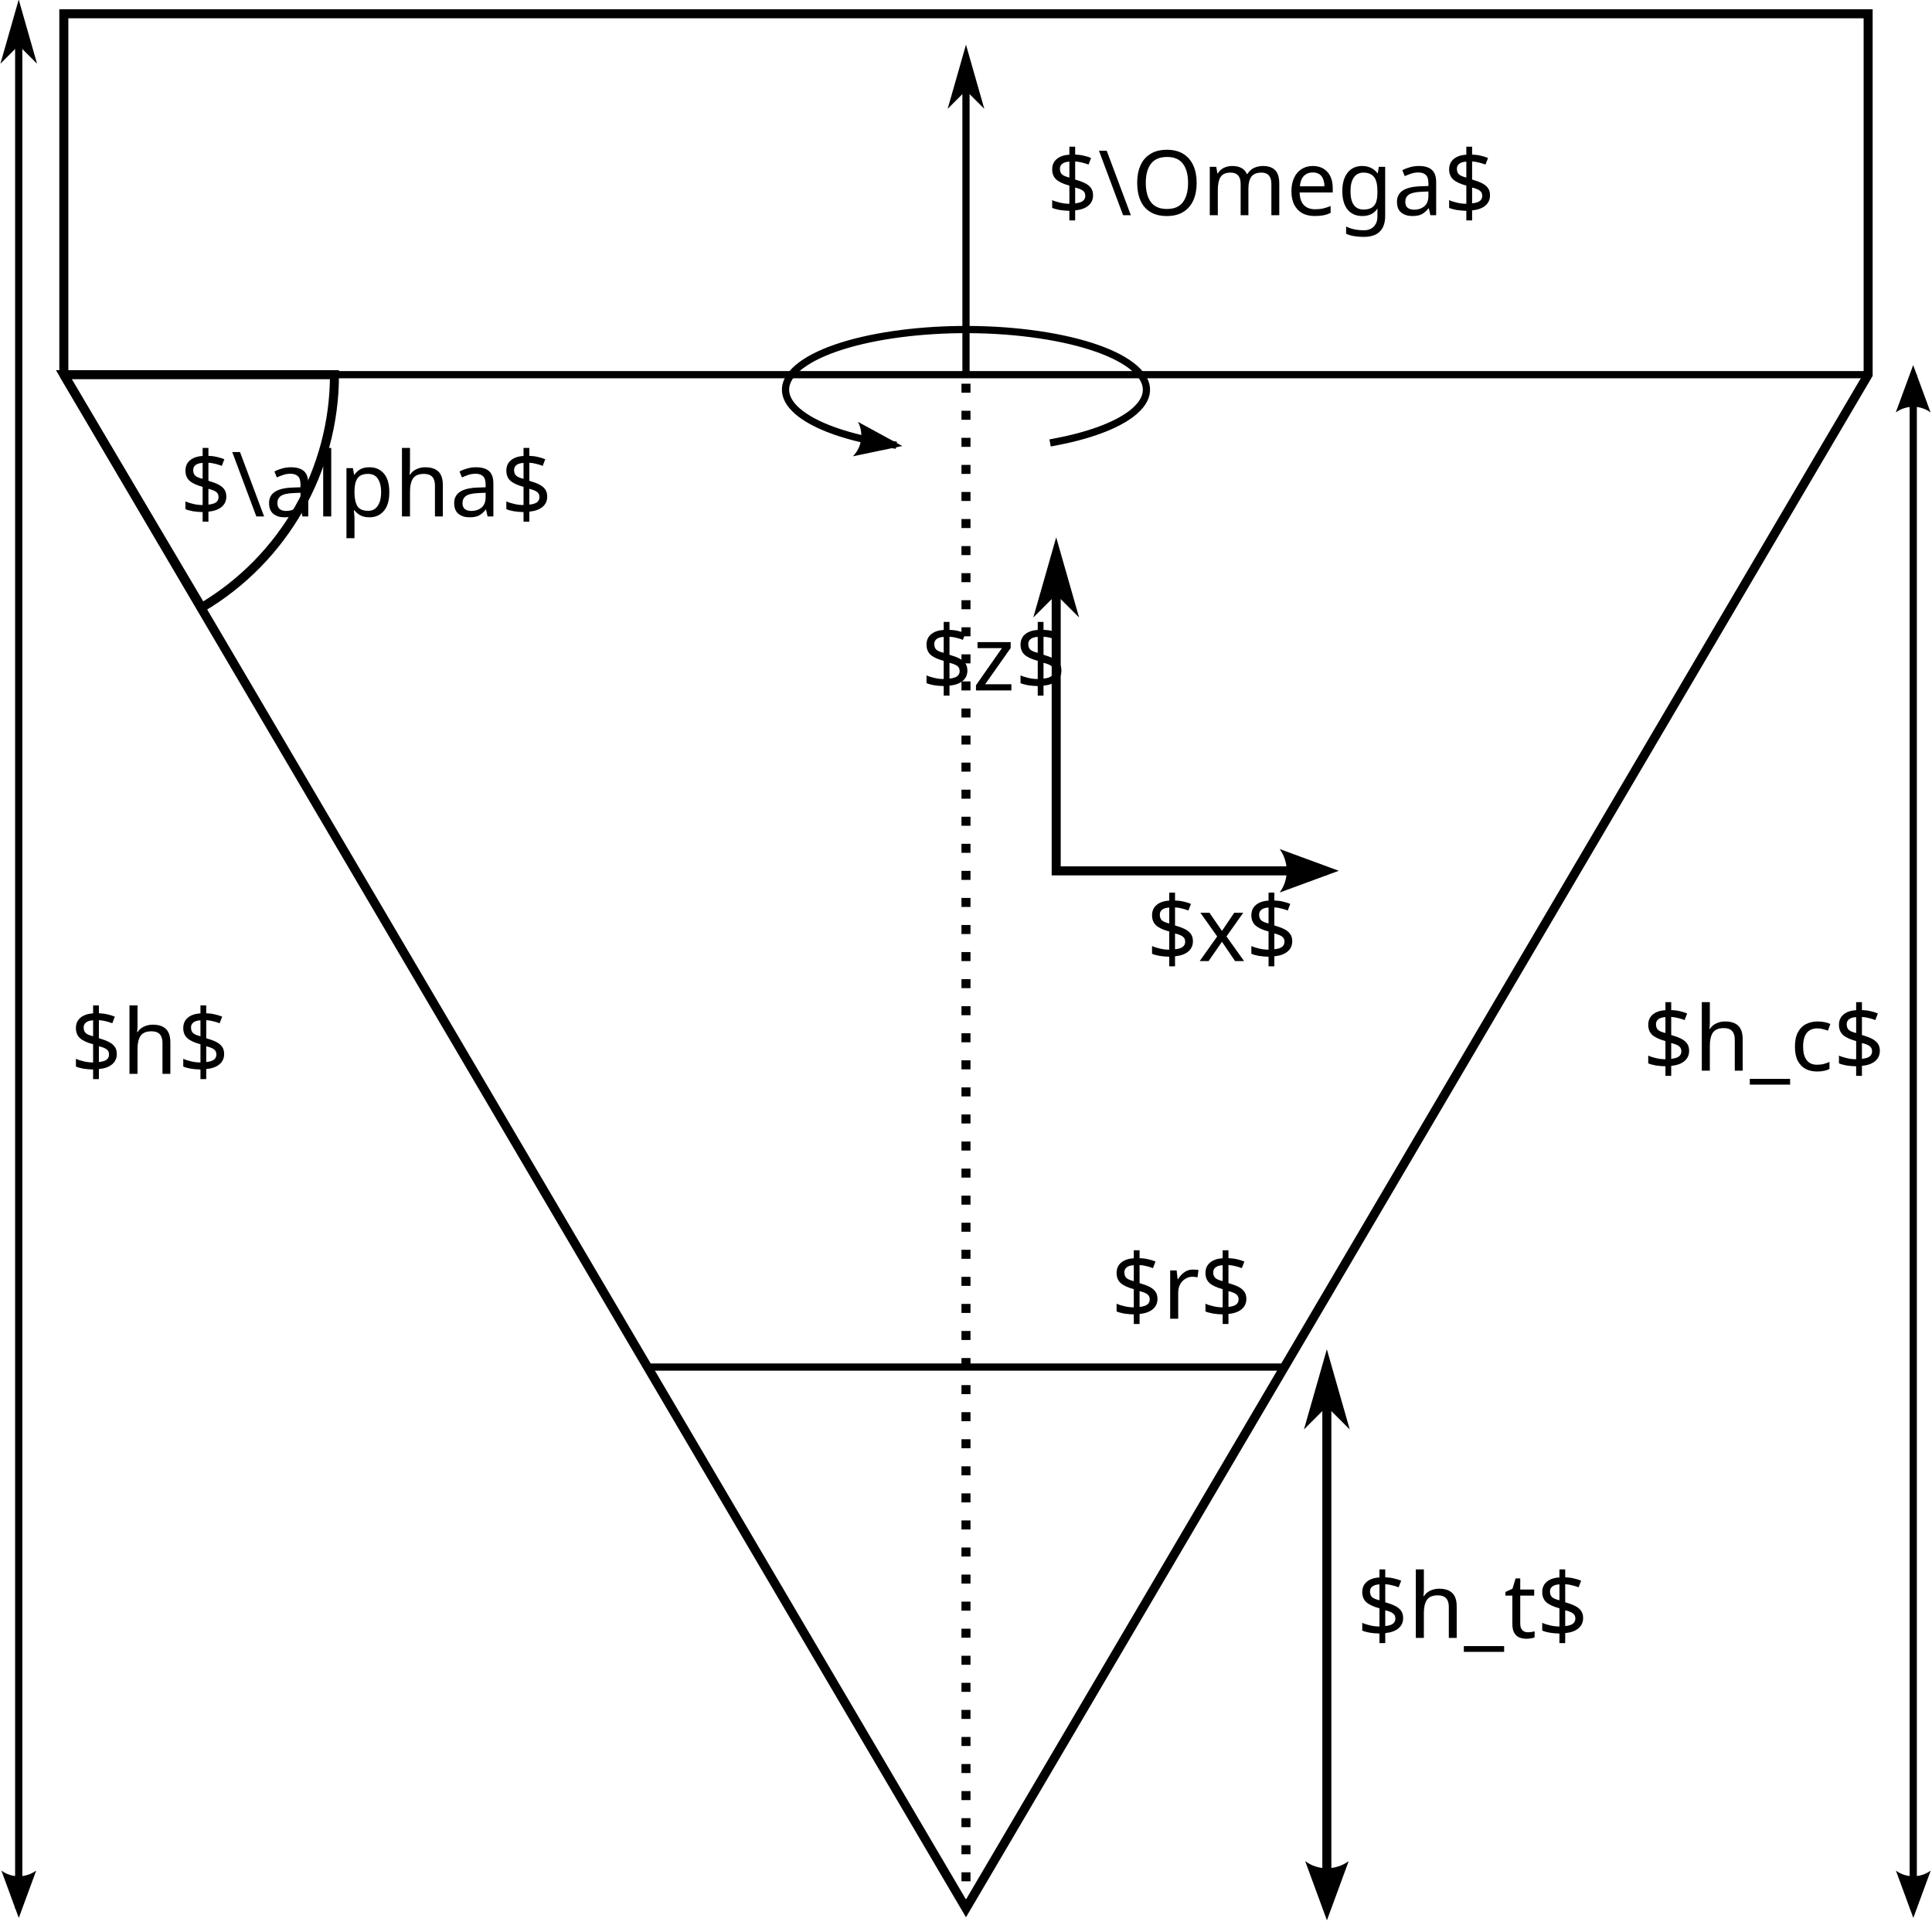
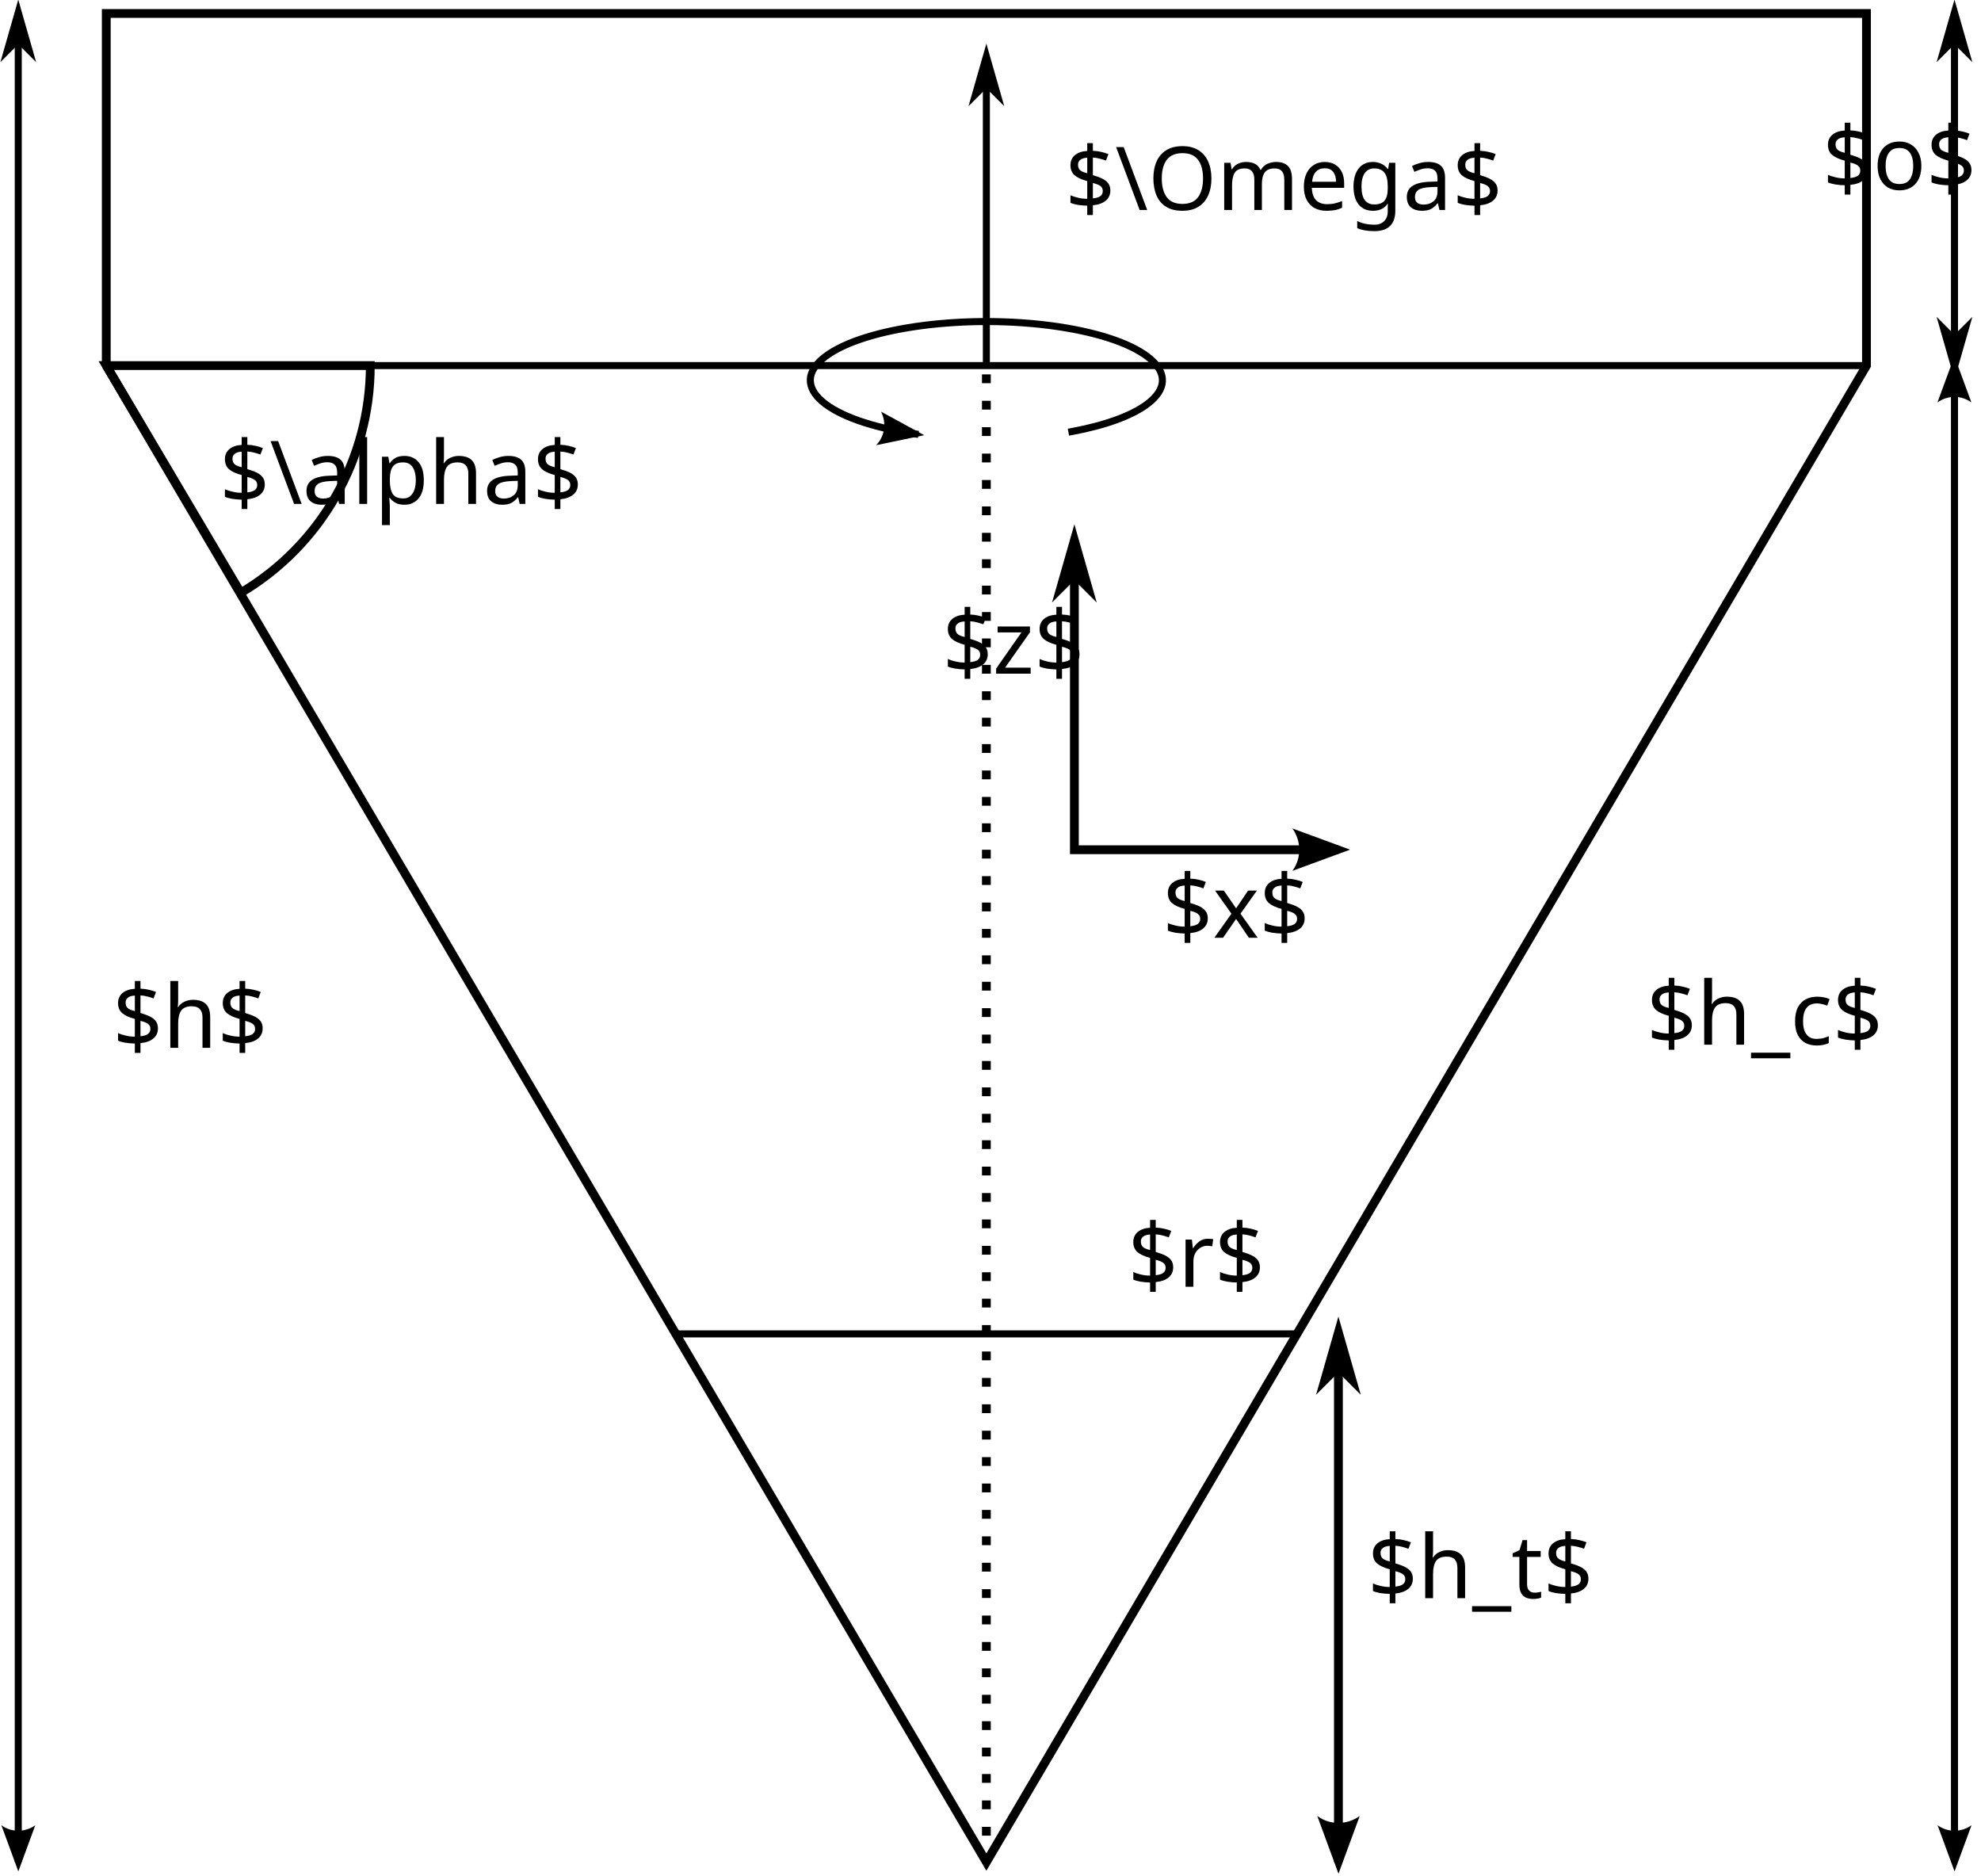
- <svg xmlns="http://www.w3.org/2000/svg" width="214.154" height="213.04" id="svg2" version="1.1">
+ <svg xmlns="http://www.w3.org/2000/svg" width="225.088" height="213.04" id="svg2" version="1.1">
  <defs id="defs4">
    <marker orient="auto" refY="0" refX="0" id="Arrow1Mend" style="overflow:visible">
      <path id="path3788" d="M 0,0 5,-5 -12.5,0 5,5 0,0 z" style="fill-rule:evenodd;stroke:#000000;stroke-width:1pt" transform="matrix(-0.4,0,0,-0.4,-4,0)" />
    </marker>
    <marker orient="auto" refY="0" refX="0" id="Arrow1Mstart" style="overflow:visible">
      <path id="path3785" d="M 0,0 5,-5 -12.5,0 5,5 0,0 z" style="fill-rule:evenodd;stroke:#000000;stroke-width:1pt" transform="matrix(0.4,0,0,0.4,4,0)" />
    </marker>
    <marker orient="auto" refY="0" refX="0" id="Arrow2Lend" style="overflow:visible">
      <path id="path3800" style="fill-rule:evenodd;stroke-width:0.625;stroke-linejoin:round" d="M 8.719,4.034 -2.207,0.016 8.719,-4.002 c -1.745,2.372 -1.735,5.617 -6e-7,8.035 z" transform="matrix(-1.1,0,0,-1.1,-1.1,0)" />
    </marker>
    <marker orient="auto" refY="0" refX="0" id="Arrow2Mend" style="overflow:visible">
      <path id="path3806" style="fill-rule:evenodd;stroke-width:0.625;stroke-linejoin:round" d="M 8.719,4.034 -2.207,0.016 8.719,-4.002 c -1.745,2.372 -1.735,5.617 -6e-7,8.035 z" transform="scale(-0.6,-0.6)" />
    </marker>
    <marker orient="auto" refY="0" refX="0" id="Arrow2Mstart" style="overflow:visible">
      <path id="path3803" style="fill-rule:evenodd;stroke-width:0.625;stroke-linejoin:round" d="M 8.719,4.034 -2.207,0.016 8.719,-4.002 c -1.745,2.372 -1.735,5.617 -6e-7,8.035 z" transform="scale(0.6,0.6)" />
    </marker>
    <marker orient="auto" refY="0" refX="0" id="Arrow2Lstart" style="overflow:visible">
      <path id="path3797" style="fill-rule:evenodd;stroke-width:0.625;stroke-linejoin:round" d="M 8.719,4.034 -2.207,0.016 8.719,-4.002 c -1.745,2.372 -1.735,5.617 -6e-7,8.035 z" transform="matrix(1.1,0,0,1.1,1.1,0)" />
    </marker>
  </defs>
-   <g id="layer1" transform="translate(-202.9249,-250.8322)">
-     <g id="g8434">
+   <g id="layer1" transform="translate(-197.9249,-250.8322)">
+     <g id="g4283">
      <path d="m 240,292.362 c 0,10.602 -5.596,20.417 -14.719,25.817 L 210,292.362 z" id="path5757" style="fill:none;stroke:#000000;stroke-width:1;stroke-linecap:square;stroke-linejoin:miter;stroke-miterlimit:4;stroke-opacity:1;stroke-dasharray:none;stroke-dashoffset:0" />
      <path id="path2995" d="m 210,292.362 0,-40 200,0 0,40 -100,170 -100,-170" style="fill:none;stroke:#000000;stroke-width:1px;stroke-linecap:butt;stroke-linejoin:miter;stroke-opacity:1" />
      <path id="path2999" d="m 275,402.362 70,0" style="fill:none;stroke:#000000;stroke-width:0.8;stroke-linecap:butt;stroke-linejoin:miter;stroke-miterlimit:4;stroke-opacity:1;stroke-dasharray:none" />
-       <path id="path4597" d="m 415,292.362 0,170" style="fill:none;stroke:#000000;stroke-width:0.8;stroke-linecap:butt;stroke-linejoin:miter;stroke-miterlimit:4;stroke-opacity:1;stroke-dasharray:none;marker-start:url(#Arrow2Mstart);marker-end:url(#Arrow2Mend)" />
-       <path id="path5353" d="m 205,252.362 0,210" style="fill:none;stroke:#000000;stroke-width:0.8;stroke-linecap:butt;stroke-linejoin:miter;stroke-miterlimit:4;stroke-opacity:1;stroke-dasharray:none;marker-start:url(#Arrow1Mstart);marker-end:url(#Arrow2Mend)" />
+       <path id="path4597" d="m 420,292.362 0,170" style="fill:none;stroke:#000000;stroke-width:0.8;stroke-linecap:butt;stroke-linejoin:miter;stroke-miterlimit:4;stroke-opacity:1;stroke-dasharray:none;marker-start:url(#Arrow2Mstart);marker-end:url(#Arrow2Mend)" />
+       <path id="path5353" d="m 200,252.362 0,210" style="fill:none;stroke:#000000;stroke-width:0.8;stroke-linecap:butt;stroke-linejoin:miter;stroke-miterlimit:4;stroke-opacity:1;stroke-dasharray:none;marker-start:url(#Arrow1Mstart);marker-end:url(#Arrow2Mend)" />
      <text id="text5743" y="369.862" x="210.714" style="font-size:10px;font-style:normal;font-weight:normal;line-height:125%;letter-spacing:0px;word-spacing:0px;fill:#000000;fill-opacity:1;stroke:none;font-family:Sans" xml:space="preserve">
        <tspan y="369.862" x="210.714" id="tspan5745">$h$</tspan>
      </text>
      <text id="text5747" y="369.505" x="385" style="font-size:10px;font-style:normal;font-weight:normal;line-height:125%;letter-spacing:0px;word-spacing:0px;fill:#000000;fill-opacity:1;stroke:none;font-family:Sans" xml:space="preserve">
        <tspan y="369.505" x="385" id="tspan5749">$h_c$</tspan>
      </text>
      <path id="path5751" d="m 210,292.362 200,0" style="fill:none;stroke:#000000;stroke-width:0.8;stroke-linecap:butt;stroke-linejoin:miter;stroke-miterlimit:4;stroke-opacity:1;stroke-dasharray:none" />
      <path id="path5759" d="m 350,402.362 0,60" style="fill:none;stroke:#000000;stroke-width:1px;stroke-linecap:butt;stroke-linejoin:miter;stroke-opacity:1;marker-start:url(#Arrow1Mstart);marker-end:url(#Arrow2Mend)" />
      <text id="text6143" y="432.381" x="353.301" style="font-size:10px;font-style:normal;font-weight:normal;line-height:125%;letter-spacing:0px;word-spacing:0px;fill:#000000;fill-opacity:1;stroke:none;font-family:Sans" xml:space="preserve">
        <tspan y="432.381" x="353.301" id="tspan6145">$h_t$</tspan>
      </text>
      <path id="path6147" d="m 310,462.362 0,-170" style="fill:none;stroke:#000000;stroke-width:1;stroke-linecap:butt;stroke-linejoin:miter;stroke-miterlimit:4;stroke-opacity:1;stroke-dasharray:1, 2;stroke-dashoffset:0" />
      <text id="text6151" y="397.005" x="326.071" style="font-size:10px;font-style:normal;font-weight:normal;line-height:125%;letter-spacing:0px;word-spacing:0px;fill:#000000;fill-opacity:1;stroke:none;font-family:Sans" xml:space="preserve">
        <tspan y="397.005" x="326.071" id="tspan6153">$r$</tspan>
      </text>
      <text id="text6155" y="308.076" x="222.857" style="font-size:10px;font-style:normal;font-weight:normal;line-height:125%;letter-spacing:0px;word-spacing:0px;fill:#000000;fill-opacity:1;stroke:none;font-family:Sans" xml:space="preserve">
        <tspan y="308.076" x="222.857" id="tspan6157">$\alpha$</tspan>
      </text>
      <path id="path6159" d="m 320,312.362 0,35 30,0" style="fill:none;stroke:#000000;stroke-width:1px;stroke-linecap:butt;stroke-linejoin:miter;stroke-opacity:1;marker-start:url(#Arrow1Mstart);marker-end:url(#Arrow2Mend)" />
      <text id="text6543" y="327.362" x="305" style="font-size:10px;font-style:normal;font-weight:normal;line-height:125%;letter-spacing:0px;word-spacing:0px;fill:#000000;fill-opacity:1;stroke:none;font-family:Sans" xml:space="preserve">
        <tspan y="327.362" x="305" id="tspan6545">$z$</tspan>
      </text>
      <text id="text6547" y="357.362" x="330" style="font-size:10px;font-style:normal;font-weight:normal;line-height:125%;letter-spacing:0px;word-spacing:0px;fill:#000000;fill-opacity:1;stroke:none;font-family:Sans" xml:space="preserve">
        <tspan y="357.362" x="330" id="tspan6549">$x$</tspan>
      </text>
      <path id="path6551" d="m 310,257.362 0,35" style="fill:none;stroke:#000000;stroke-width:0.8;stroke-linecap:butt;stroke-linejoin:miter;stroke-miterlimit:4;stroke-opacity:1;stroke-dasharray:none;marker-start:url(#Arrow1Mstart)" />
      <text id="text6749" y="274.684" x="318.929" style="font-size:10px;font-style:normal;font-weight:normal;line-height:125%;letter-spacing:0px;word-spacing:0px;fill:#000000;fill-opacity:1;stroke:none;font-family:Sans" xml:space="preserve">
        <tspan y="274.684" x="318.929" id="tspan6751">$\Omega$</tspan>
      </text>
      <path transform="translate(-215,-9.99999)" d="m 516.887,310.122 c -10.096,-1.494 -14.648,-5.433 -10.168,-8.798 4.481,-3.365 16.297,-4.883 26.394,-3.389 10.096,1.494 14.648,5.433 10.168,8.798 -1.762,1.323 -4.768,2.419 -8.564,3.123" id="path6765" style="fill:none;stroke:#000000;stroke-width:0.8;stroke-linecap:square;stroke-linejoin:miter;stroke-miterlimit:4;stroke-opacity:1;stroke-dasharray:none;stroke-dashoffset:0;marker-start:url(#Arrow2Mstart);marker-end:none" />
+       <path id="path3033" d="m 420,292.362 0,-40" style="fill:none;stroke:#000000;stroke-width:0.8;stroke-linecap:butt;stroke-linejoin:miter;stroke-miterlimit:4;stroke-opacity:1;stroke-dasharray:none;marker-start:url(#Arrow1Mstart);marker-end:url(#Arrow1Mend)" />
+       <text id="text5747-6" y="272.362" x="405" style="font-size:10px;font-style:normal;font-weight:normal;line-height:125%;letter-spacing:0px;word-spacing:0px;fill:#000000;fill-opacity:1;stroke:none;font-family:Sans" xml:space="preserve">
+         <tspan y="272.362" x="405" id="tspan5749-0">$o$</tspan>
+       </text>
    </g>
  </g>
</svg>
